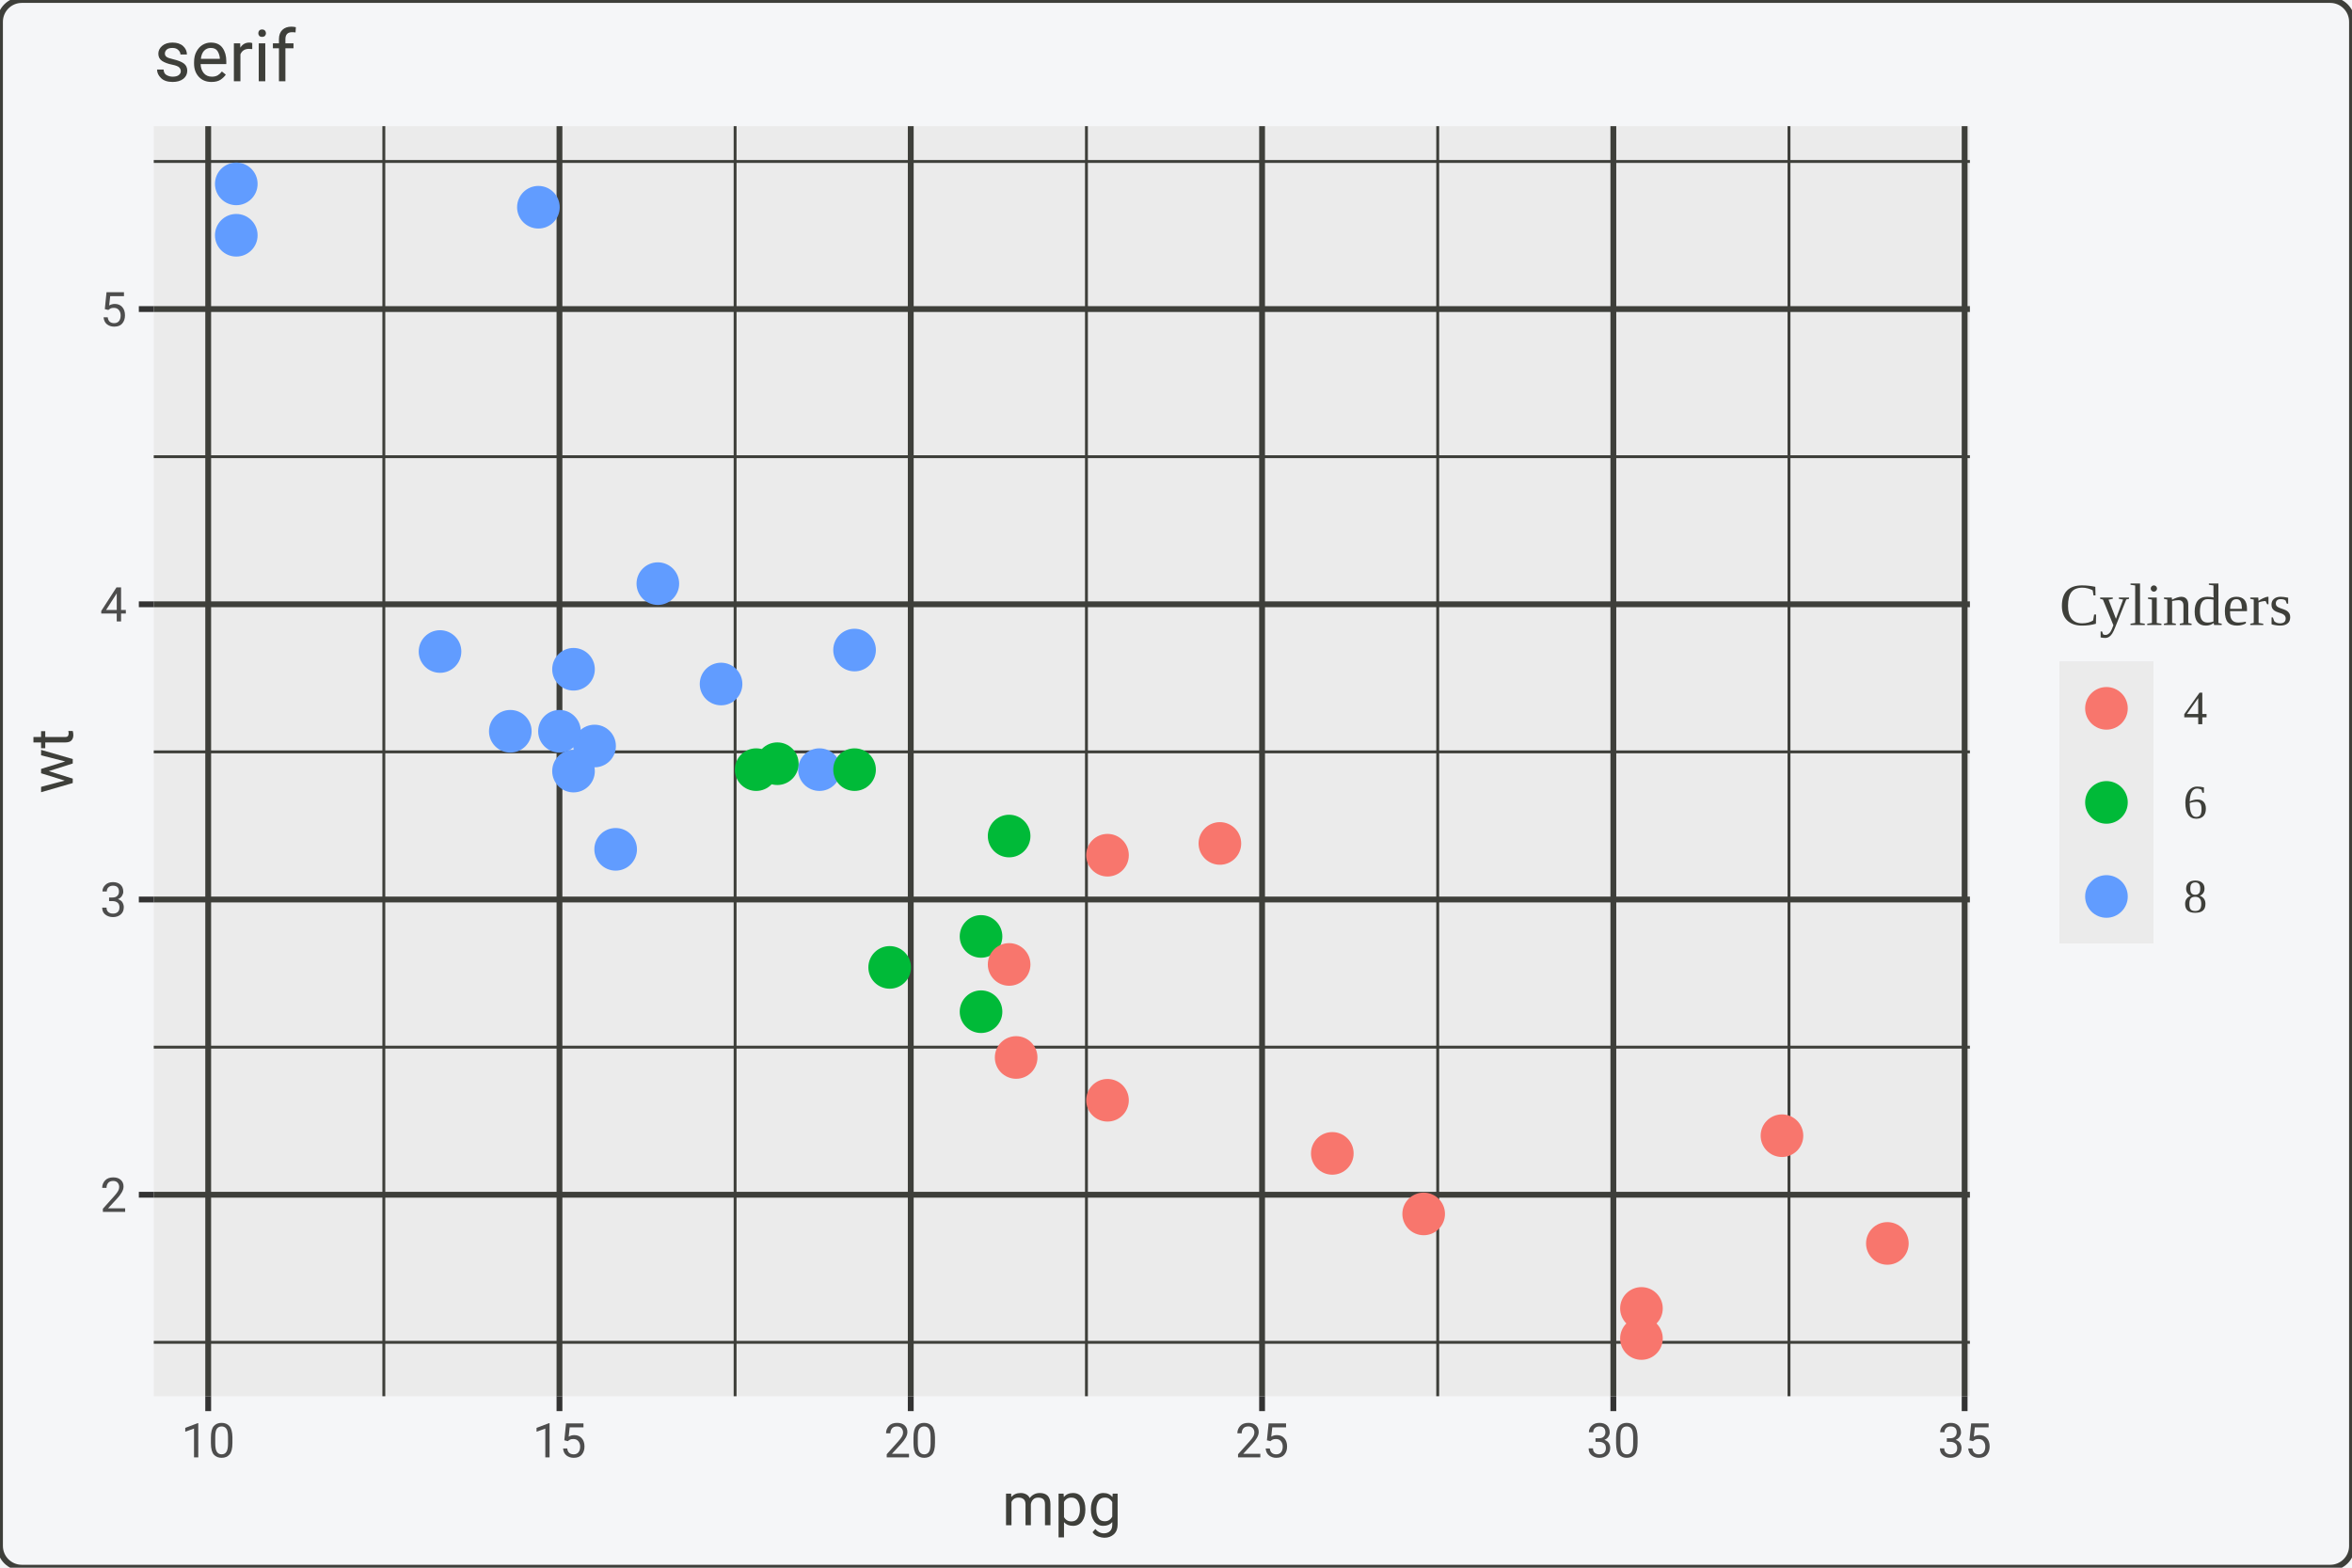
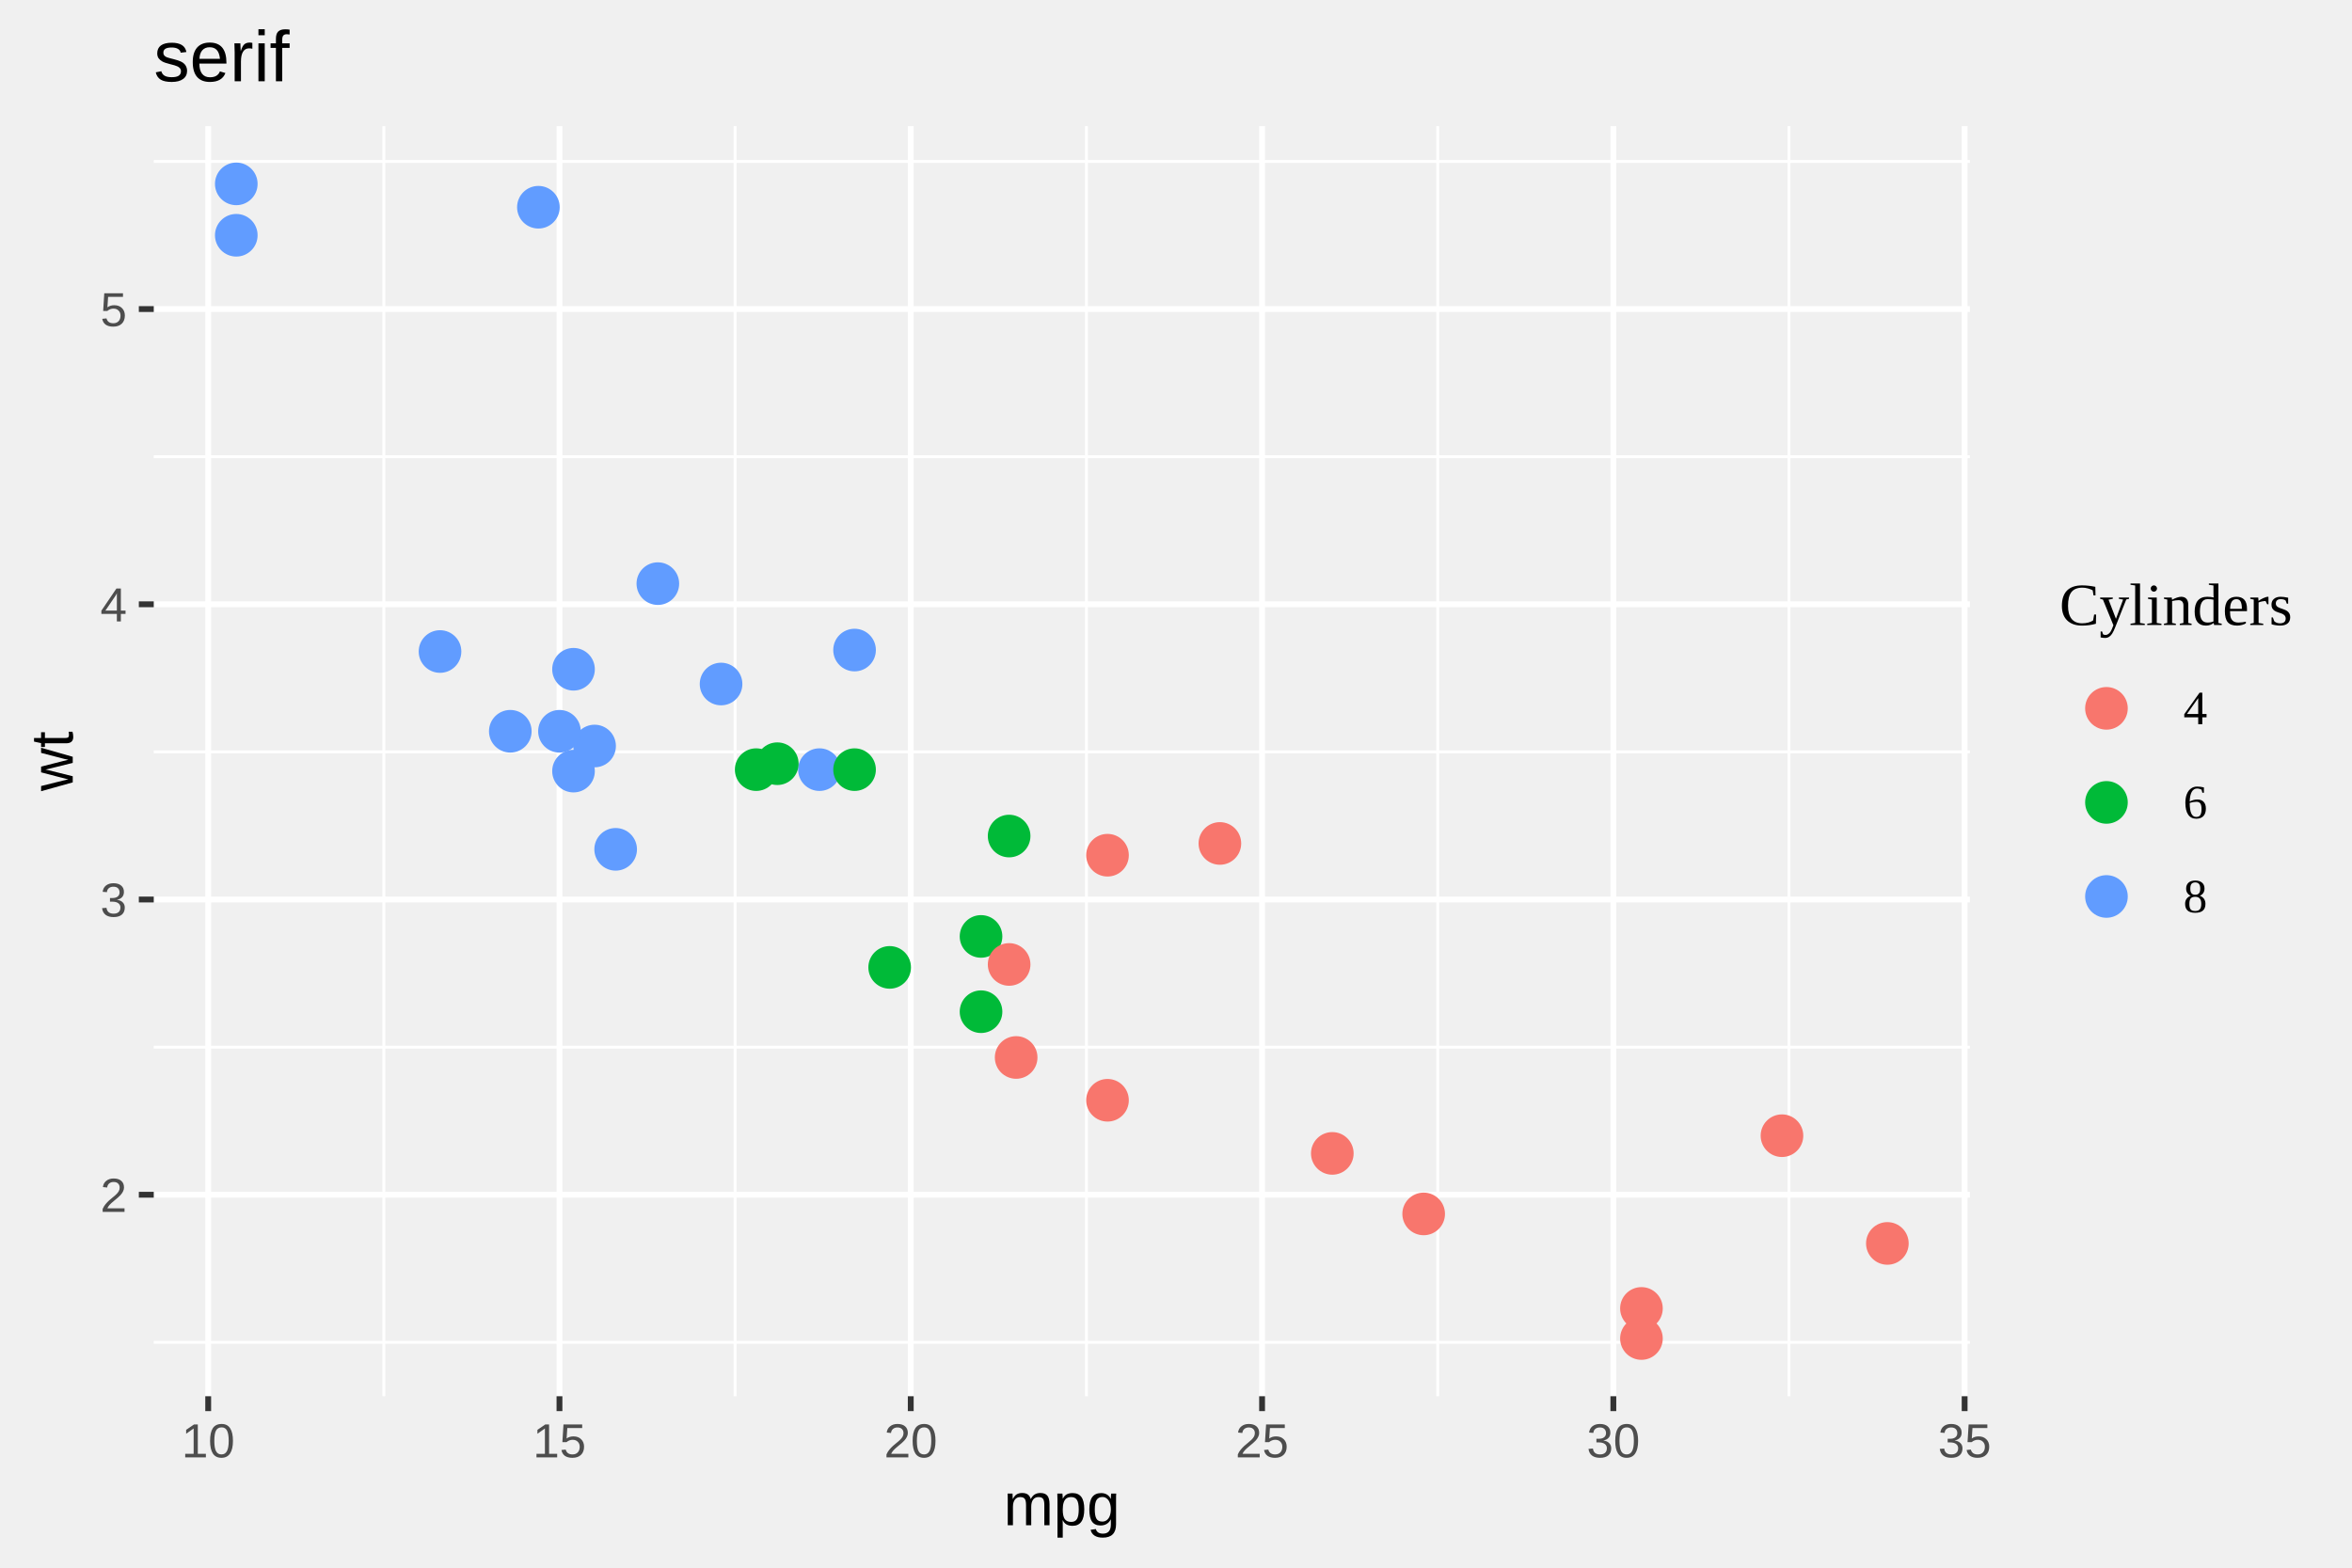
<svg xmlns="http://www.w3.org/2000/svg" width="432.00pt" height="288.00pt" viewBox="0 0 432.00 288.00">
  <g class="svglite">
    <defs>
      <style type="text/css">
-     /* theme-aware-processed */
-     .svglite line, .svglite polyline, .svglite polygon, .svglite path, .svglite circle {
+     .svglite line, .svglite polyline, .svglite polygon, .svglite path, .svglite rect, .svglite circle {
      fill: none;
-       stroke: #3E3F3A;
-       stroke-linecap: round;
-       stroke-linejoin: round;
-       stroke-miterlimit: 10.00;
-     }
-     .svglite &gt; g &gt; rect {
-       fill: none;
-       stroke: #3E3F3A;
+       stroke: #000000;
      stroke-linecap: round;
      stroke-linejoin: round;
      stroke-miterlimit: 10.00;
    }
    .svglite text {
      white-space: pre;
-       fill: #3E3F3A;
    }
    .svglite g.glyphgroup path {
      fill: inherit;
      stroke: none;
    }
  </style>
    </defs>
-     <rect class="svg-bg" width="100%" height="100%" style="stroke: none; fill: #F5F6F8;" />
+     <rect width="100%" height="100%" style="stroke: none; fill: none;" />
    <defs>
      <clipPath id="cpMC4wMHw0MzIuMDB8MC4wMHwyODguMDA=">
        <rect x="0.00" y="0.00" width="432.00" height="288.00" />
      </clipPath>
    </defs>
    <g clip-path="url(#cpMC4wMHw0MzIuMDB8MC4wMHwyODguMDA=)">
-       <rect rx="4" x="0" y="0.00" width="432.00" height="288.00" style="stroke-width: 1.07; stroke: #3E3F3A; fill: #F5F6F8;" />
+       <rect x="0" y="0.00" width="432.00" height="288.00" style="stroke-width: 1.07; stroke: none;" />
    </g>
    <defs>
      <clipPath id="cpMjguMjR8MzYxLjgyfDIzLjE4fDI1Ni41MA==">
        <rect x="28.24" y="23.18" width="333.58" height="233.33" />
      </clipPath>
    </defs>
    <g clip-path="url(#cpMjguMjR8MzYxLjgyfDIzLjE4fDI1Ni41MA==)">
-       <rect x="28.24" y="23.18" width="333.58" height="233.33" style="stroke-width: 1.07; stroke: none; fill: #EBEBEB;" />
-       <polyline points="28.24,246.60 361.82,246.60 " style="stroke-width: 0.53; stroke: #3E3F3A; stroke-linecap: butt;" />
-       <polyline points="28.24,192.37 361.82,192.37 " style="stroke-width: 0.53; stroke: #3E3F3A; stroke-linecap: butt;" />
-       <polyline points="28.24,138.13 361.82,138.13 " style="stroke-width: 0.53; stroke: #3E3F3A; stroke-linecap: butt;" />
-       <polyline points="28.24,83.90 361.82,83.90 " style="stroke-width: 0.53; stroke: #3E3F3A; stroke-linecap: butt;" />
-       <polyline points="28.24,29.66 361.82,29.66 " style="stroke-width: 0.53; stroke: #3E3F3A; stroke-linecap: butt;" />
-       <polyline points="70.50,256.50 70.50,23.18 " style="stroke-width: 0.53; stroke: #3E3F3A; stroke-linecap: butt;" />
-       <polyline points="135.02,256.50 135.02,23.18 " style="stroke-width: 0.53; stroke: #3E3F3A; stroke-linecap: butt;" />
-       <polyline points="199.55,256.50 199.55,23.18 " style="stroke-width: 0.53; stroke: #3E3F3A; stroke-linecap: butt;" />
-       <polyline points="264.07,256.50 264.07,23.18 " style="stroke-width: 0.53; stroke: #3E3F3A; stroke-linecap: butt;" />
-       <polyline points="328.59,256.50 328.59,23.18 " style="stroke-width: 0.53; stroke: #3E3F3A; stroke-linecap: butt;" />
-       <polyline points="28.24,219.49 361.82,219.49 " style="stroke-width: 1.07; stroke: #3E3F3A; stroke-linecap: butt;" />
-       <polyline points="28.24,165.25 361.82,165.25 " style="stroke-width: 1.07; stroke: #3E3F3A; stroke-linecap: butt;" />
-       <polyline points="28.24,111.01 361.82,111.01 " style="stroke-width: 1.07; stroke: #3E3F3A; stroke-linecap: butt;" />
-       <polyline points="28.24,56.78 361.82,56.78 " style="stroke-width: 1.07; stroke: #3E3F3A; stroke-linecap: butt;" />
-       <polyline points="38.24,256.50 38.24,23.18 " style="stroke-width: 1.07; stroke: #3E3F3A; stroke-linecap: butt;" />
-       <polyline points="102.76,256.50 102.76,23.18 " style="stroke-width: 1.07; stroke: #3E3F3A; stroke-linecap: butt;" />
-       <polyline points="167.28,256.50 167.28,23.18 " style="stroke-width: 1.07; stroke: #3E3F3A; stroke-linecap: butt;" />
-       <polyline points="231.81,256.50 231.81,23.18 " style="stroke-width: 1.07; stroke: #3E3F3A; stroke-linecap: butt;" />
-       <polyline points="296.33,256.50 296.33,23.18 " style="stroke-width: 1.07; stroke: #3E3F3A; stroke-linecap: butt;" />
-       <polyline points="360.85,256.50 360.85,23.18 " style="stroke-width: 1.07; stroke: #3E3F3A; stroke-linecap: butt;" />
+       <rect x="28.24" y="23.18" width="333.58" height="233.33" style="stroke-width: 1.07; stroke: none;" />
+       <polyline points="28.24,246.60 361.82,246.60 " style="stroke-width: 0.53; stroke: #FFFFFF; stroke-linecap: butt;" />
+       <polyline points="28.24,192.37 361.82,192.37 " style="stroke-width: 0.53; stroke: #FFFFFF; stroke-linecap: butt;" />
+       <polyline points="28.24,138.13 361.82,138.13 " style="stroke-width: 0.53; stroke: #FFFFFF; stroke-linecap: butt;" />
+       <polyline points="28.24,83.90 361.82,83.90 " style="stroke-width: 0.53; stroke: #FFFFFF; stroke-linecap: butt;" />
+       <polyline points="28.24,29.66 361.82,29.66 " style="stroke-width: 0.53; stroke: #FFFFFF; stroke-linecap: butt;" />
+       <polyline points="70.50,256.50 70.50,23.18 " style="stroke-width: 0.53; stroke: #FFFFFF; stroke-linecap: butt;" />
+       <polyline points="135.02,256.50 135.02,23.18 " style="stroke-width: 0.53; stroke: #FFFFFF; stroke-linecap: butt;" />
+       <polyline points="199.55,256.50 199.55,23.18 " style="stroke-width: 0.53; stroke: #FFFFFF; stroke-linecap: butt;" />
+       <polyline points="264.07,256.50 264.07,23.18 " style="stroke-width: 0.53; stroke: #FFFFFF; stroke-linecap: butt;" />
+       <polyline points="328.59,256.50 328.59,23.18 " style="stroke-width: 0.53; stroke: #FFFFFF; stroke-linecap: butt;" />
+       <polyline points="28.24,219.49 361.82,219.49 " style="stroke-width: 1.07; stroke: #FFFFFF; stroke-linecap: butt;" />
+       <polyline points="28.24,165.25 361.82,165.25 " style="stroke-width: 1.07; stroke: #FFFFFF; stroke-linecap: butt;" />
+       <polyline points="28.24,111.01 361.82,111.01 " style="stroke-width: 1.07; stroke: #FFFFFF; stroke-linecap: butt;" />
+       <polyline points="28.24,56.78 361.82,56.78 " style="stroke-width: 1.07; stroke: #FFFFFF; stroke-linecap: butt;" />
+       <polyline points="38.24,256.50 38.24,23.18 " style="stroke-width: 1.07; stroke: #FFFFFF; stroke-linecap: butt;" />
+       <polyline points="102.76,256.50 102.76,23.18 " style="stroke-width: 1.07; stroke: #FFFFFF; stroke-linecap: butt;" />
+       <polyline points="167.28,256.50 167.28,23.18 " style="stroke-width: 1.07; stroke: #FFFFFF; stroke-linecap: butt;" />
+       <polyline points="231.81,256.50 231.81,23.18 " style="stroke-width: 1.07; stroke: #FFFFFF; stroke-linecap: butt;" />
+       <polyline points="296.33,256.50 296.33,23.18 " style="stroke-width: 1.07; stroke: #FFFFFF; stroke-linecap: butt;" />
+       <polyline points="360.85,256.50 360.85,23.18 " style="stroke-width: 1.07; stroke: #FFFFFF; stroke-linecap: butt;" />
      <circle cx="180.19" cy="185.86" r="3.56" style="stroke-width: 0.71; stroke: #00BA38; fill: #00BA38;" />
      <circle cx="180.19" cy="172.03" r="3.56" style="stroke-width: 0.71; stroke: #00BA38; fill: #00BA38;" />
      <circle cx="203.42" cy="202.13" r="3.56" style="stroke-width: 0.71; stroke: #F8766D; fill: #F8766D;" />
      <circle cx="185.35" cy="153.59" r="3.56" style="stroke-width: 0.71; stroke: #00BA38; fill: #00BA38;" />
      <circle cx="150.51" cy="141.39" r="3.56" style="stroke-width: 0.71; stroke: #619CFF; fill: #619CFF;" />
      <circle cx="142.77" cy="140.30" r="3.56" style="stroke-width: 0.71; stroke: #00BA38; fill: #00BA38;" />
      <circle cx="93.73" cy="134.34" r="3.56" style="stroke-width: 0.71; stroke: #619CFF; fill: #619CFF;" />
      <circle cx="224.06" cy="154.95" r="3.56" style="stroke-width: 0.71; stroke: #F8766D; fill: #F8766D;" />
      <circle cx="203.42" cy="157.11" r="3.56" style="stroke-width: 0.71; stroke: #F8766D; fill: #F8766D;" />
      <circle cx="156.96" cy="141.39" r="3.56" style="stroke-width: 0.71; stroke: #00BA38; fill: #00BA38;" />
      <circle cx="138.89" cy="141.39" r="3.56" style="stroke-width: 0.71; stroke: #00BA38; fill: #00BA38;" />
      <circle cx="120.83" cy="107.22" r="3.56" style="stroke-width: 0.71; stroke: #619CFF; fill: #619CFF;" />
      <circle cx="132.44" cy="125.66" r="3.56" style="stroke-width: 0.71; stroke: #619CFF; fill: #619CFF;" />
      <circle cx="105.34" cy="122.95" r="3.56" style="stroke-width: 0.71; stroke: #619CFF; fill: #619CFF;" />
      <circle cx="43.40" cy="43.22" r="3.56" style="stroke-width: 0.71; stroke: #619CFF; fill: #619CFF;" />
      <circle cx="43.40" cy="33.78" r="3.56" style="stroke-width: 0.71; stroke: #619CFF; fill: #619CFF;" />
      <circle cx="98.89" cy="38.07" r="3.56" style="stroke-width: 0.71; stroke: #619CFF; fill: #619CFF;" />
      <circle cx="327.30" cy="208.64" r="3.56" style="stroke-width: 0.71; stroke: #F8766D; fill: #F8766D;" />
      <circle cx="301.49" cy="240.37" r="3.56" style="stroke-width: 0.71; stroke: #F8766D; fill: #F8766D;" />
      <circle cx="346.66" cy="228.43" r="3.56" style="stroke-width: 0.71; stroke: #F8766D; fill: #F8766D;" />
      <circle cx="186.64" cy="194.27" r="3.56" style="stroke-width: 0.71; stroke: #F8766D; fill: #F8766D;" />
      <circle cx="109.21" cy="137.05" r="3.56" style="stroke-width: 0.71; stroke: #619CFF; fill: #619CFF;" />
      <circle cx="105.34" cy="141.66" r="3.56" style="stroke-width: 0.71; stroke: #619CFF; fill: #619CFF;" />
      <circle cx="80.82" cy="119.69" r="3.56" style="stroke-width: 0.71; stroke: #619CFF; fill: #619CFF;" />
      <circle cx="156.96" cy="119.42" r="3.56" style="stroke-width: 0.71; stroke: #619CFF; fill: #619CFF;" />
      <circle cx="261.49" cy="223.01" r="3.56" style="stroke-width: 0.71; stroke: #F8766D; fill: #F8766D;" />
      <circle cx="244.71" cy="211.89" r="3.56" style="stroke-width: 0.71; stroke: #F8766D; fill: #F8766D;" />
      <circle cx="301.49" cy="245.90" r="3.56" style="stroke-width: 0.71; stroke: #F8766D; fill: #F8766D;" />
      <circle cx="113.08" cy="156.03" r="3.56" style="stroke-width: 0.71; stroke: #619CFF; fill: #619CFF;" />
      <circle cx="163.41" cy="177.72" r="3.56" style="stroke-width: 0.71; stroke: #00BA38; fill: #00BA38;" />
      <circle cx="102.76" cy="134.34" r="3.56" style="stroke-width: 0.71; stroke: #619CFF; fill: #619CFF;" />
      <circle cx="185.35" cy="177.18" r="3.56" style="stroke-width: 0.71; stroke: #F8766D; fill: #F8766D;" />
    </g>
    <g clip-path="url(#cpMC4wMHw0MzIuMDB8MC4wMHwyODguMDA=)">
-       <text x="23.31" y="222.64" text-anchor="end" style="font-size: 8.80px;fill: #4D4D4D; font-family: &quot;Roboto&quot;, -apple-system, BlinkMacSystemFont, &quot;Segoe UI&quot;, system-ui, sans-serif;" textLength="4.89px" lengthAdjust="spacingAndGlyphs">2</text>
-       <text x="23.31" y="168.40" text-anchor="end" style="font-size: 8.80px;fill: #4D4D4D; font-family: &quot;Roboto&quot;, -apple-system, BlinkMacSystemFont, &quot;Segoe UI&quot;, system-ui, sans-serif;" textLength="4.89px" lengthAdjust="spacingAndGlyphs">3</text>
-       <text x="23.31" y="114.16" text-anchor="end" style="font-size: 8.80px;fill: #4D4D4D; font-family: &quot;Roboto&quot;, -apple-system, BlinkMacSystemFont, &quot;Segoe UI&quot;, system-ui, sans-serif;" textLength="4.89px" lengthAdjust="spacingAndGlyphs">4</text>
-       <text x="23.31" y="59.93" text-anchor="end" style="font-size: 8.80px;fill: #4D4D4D; font-family: &quot;Roboto&quot;, -apple-system, BlinkMacSystemFont, &quot;Segoe UI&quot;, system-ui, sans-serif;" textLength="4.89px" lengthAdjust="spacingAndGlyphs">5</text>
+       <text x="23.31" y="222.64" text-anchor="end" style="font-size: 8.80px;fill: #4D4D4D; font-family: &quot;Arial&quot;;" textLength="4.89px" lengthAdjust="spacingAndGlyphs">2</text>
+       <text x="23.31" y="168.40" text-anchor="end" style="font-size: 8.80px;fill: #4D4D4D; font-family: &quot;Arial&quot;;" textLength="4.89px" lengthAdjust="spacingAndGlyphs">3</text>
+       <text x="23.31" y="114.16" text-anchor="end" style="font-size: 8.80px;fill: #4D4D4D; font-family: &quot;Arial&quot;;" textLength="4.89px" lengthAdjust="spacingAndGlyphs">4</text>
+       <text x="23.31" y="59.93" text-anchor="end" style="font-size: 8.80px;fill: #4D4D4D; font-family: &quot;Arial&quot;;" textLength="4.89px" lengthAdjust="spacingAndGlyphs">5</text>
      <polyline points="25.50,219.49 28.24,219.49 " style="stroke-width: 1.07; stroke: #333333; stroke-linecap: butt;" />
      <polyline points="25.50,165.25 28.24,165.25 " style="stroke-width: 1.07; stroke: #333333; stroke-linecap: butt;" />
      <polyline points="25.50,111.01 28.24,111.01 " style="stroke-width: 1.07; stroke: #333333; stroke-linecap: butt;" />
      <polyline points="25.50,56.78 28.24,56.78 " style="stroke-width: 1.07; stroke: #333333; stroke-linecap: butt;" />
      <polyline points="38.24,259.24 38.24,256.50 " style="stroke-width: 1.07; stroke: #333333; stroke-linecap: butt;" />
      <polyline points="102.76,259.24 102.76,256.50 " style="stroke-width: 1.07; stroke: #333333; stroke-linecap: butt;" />
      <polyline points="167.28,259.24 167.28,256.50 " style="stroke-width: 1.07; stroke: #333333; stroke-linecap: butt;" />
      <polyline points="231.81,259.24 231.81,256.50 " style="stroke-width: 1.07; stroke: #333333; stroke-linecap: butt;" />
      <polyline points="296.33,259.24 296.33,256.50 " style="stroke-width: 1.07; stroke: #333333; stroke-linecap: butt;" />
      <polyline points="360.85,259.24 360.85,256.50 " style="stroke-width: 1.07; stroke: #333333; stroke-linecap: butt;" />
-       <text x="38.24" y="267.74" text-anchor="middle" style="font-size: 8.80px;fill: #4D4D4D; font-family: &quot;Roboto&quot;, -apple-system, BlinkMacSystemFont, &quot;Segoe UI&quot;, system-ui, sans-serif;" textLength="9.78px" lengthAdjust="spacingAndGlyphs">10</text>
-       <text x="102.76" y="267.74" text-anchor="middle" style="font-size: 8.80px;fill: #4D4D4D; font-family: &quot;Roboto&quot;, -apple-system, BlinkMacSystemFont, &quot;Segoe UI&quot;, system-ui, sans-serif;" textLength="9.78px" lengthAdjust="spacingAndGlyphs">15</text>
-       <text x="167.28" y="267.74" text-anchor="middle" style="font-size: 8.80px;fill: #4D4D4D; font-family: &quot;Roboto&quot;, -apple-system, BlinkMacSystemFont, &quot;Segoe UI&quot;, system-ui, sans-serif;" textLength="9.78px" lengthAdjust="spacingAndGlyphs">20</text>
-       <text x="231.81" y="267.74" text-anchor="middle" style="font-size: 8.80px;fill: #4D4D4D; font-family: &quot;Roboto&quot;, -apple-system, BlinkMacSystemFont, &quot;Segoe UI&quot;, system-ui, sans-serif;" textLength="9.78px" lengthAdjust="spacingAndGlyphs">25</text>
-       <text x="296.33" y="267.74" text-anchor="middle" style="font-size: 8.80px;fill: #4D4D4D; font-family: &quot;Roboto&quot;, -apple-system, BlinkMacSystemFont, &quot;Segoe UI&quot;, system-ui, sans-serif;" textLength="9.78px" lengthAdjust="spacingAndGlyphs">30</text>
-       <text x="360.85" y="267.74" text-anchor="middle" style="font-size: 8.80px;fill: #4D4D4D; font-family: &quot;Roboto&quot;, -apple-system, BlinkMacSystemFont, &quot;Segoe UI&quot;, system-ui, sans-serif;" textLength="9.78px" lengthAdjust="spacingAndGlyphs">35</text>
-       <text x="195.03" y="280.20" text-anchor="middle" style="font-size: 11.00px; font-family: &quot;Roboto&quot;, -apple-system, BlinkMacSystemFont, &quot;Segoe UI&quot;, system-ui, sans-serif;" textLength="21.41px" lengthAdjust="spacingAndGlyphs">mpg</text>
-       <text transform="translate(13.36,139.84) rotate(-90)" text-anchor="middle" style="font-size: 11.00px; font-family: &quot;Roboto&quot;, -apple-system, BlinkMacSystemFont, &quot;Segoe UI&quot;, system-ui, sans-serif;" textLength="11.00px" lengthAdjust="spacingAndGlyphs">wt</text>
-       <rect rx="4" x="372.78" y="100.87" width="53.74" height="77.94" style="stroke-width: 1.07; stroke: none; fill: #F5F6F8;" />
+       <text x="38.24" y="267.74" text-anchor="middle" style="font-size: 8.80px;fill: #4D4D4D; font-family: &quot;Arial&quot;;" textLength="9.78px" lengthAdjust="spacingAndGlyphs">10</text>
+       <text x="102.76" y="267.74" text-anchor="middle" style="font-size: 8.80px;fill: #4D4D4D; font-family: &quot;Arial&quot;;" textLength="9.78px" lengthAdjust="spacingAndGlyphs">15</text>
+       <text x="167.28" y="267.74" text-anchor="middle" style="font-size: 8.80px;fill: #4D4D4D; font-family: &quot;Arial&quot;;" textLength="9.78px" lengthAdjust="spacingAndGlyphs">20</text>
+       <text x="231.81" y="267.74" text-anchor="middle" style="font-size: 8.80px;fill: #4D4D4D; font-family: &quot;Arial&quot;;" textLength="9.78px" lengthAdjust="spacingAndGlyphs">25</text>
+       <text x="296.33" y="267.74" text-anchor="middle" style="font-size: 8.80px;fill: #4D4D4D; font-family: &quot;Arial&quot;;" textLength="9.78px" lengthAdjust="spacingAndGlyphs">30</text>
+       <text x="360.85" y="267.74" text-anchor="middle" style="font-size: 8.80px;fill: #4D4D4D; font-family: &quot;Arial&quot;;" textLength="9.78px" lengthAdjust="spacingAndGlyphs">35</text>
+       <text x="195.03" y="280.20" text-anchor="middle" style="font-size: 11.00px; font-family: &quot;Arial&quot;;" textLength="21.41px" lengthAdjust="spacingAndGlyphs">mpg</text>
+       <text transform="translate(13.36,139.84) rotate(-90)" text-anchor="middle" style="font-size: 11.00px; font-family: &quot;Arial&quot;;" textLength="11.00px" lengthAdjust="spacingAndGlyphs">wt</text>
+       <rect x="372.78" y="100.87" width="53.74" height="77.94" style="stroke-width: 0.75; stroke: none;" />
+       <rect x="372.78" y="100.87" width="53.74" height="77.94" style="stroke-width: 1.07; stroke: none;" />
      <text x="378.26" y="114.82" style="font-size: 11.00px; font-family: &quot;Times New Roman&quot;;" textLength="42.78px" lengthAdjust="spacingAndGlyphs">Cylinders</text>
-       <rect x="378.26" y="121.49" width="17.28" height="17.28" style="stroke-width: 1.07; stroke: none; fill: #EBEBEB;" />
+       <rect x="378.26" y="121.49" width="17.28" height="17.28" style="stroke-width: 1.07; stroke: none;" />
      <circle cx="386.90" cy="130.13" r="3.56" style="stroke-width: 0.71; stroke: #F8766D; fill: #F8766D;" />
-       <rect x="378.26" y="138.77" width="17.28" height="17.28" style="stroke-width: 1.07; stroke: none; fill: #EBEBEB;" />
+       <rect x="378.26" y="138.77" width="17.28" height="17.28" style="stroke-width: 1.07; stroke: none;" />
      <circle cx="386.90" cy="147.41" r="3.56" style="stroke-width: 0.71; stroke: #00BA38; fill: #00BA38;" />
-       <rect x="378.26" y="156.05" width="17.28" height="17.28" style="stroke-width: 1.07; stroke: none; fill: #EBEBEB;" />
+       <rect x="378.26" y="156.05" width="17.28" height="17.28" style="stroke-width: 1.07; stroke: none;" />
      <circle cx="386.90" cy="164.69" r="3.56" style="stroke-width: 0.71; stroke: #619CFF; fill: #619CFF;" />
      <text x="401.02" y="133.05" style="font-size: 8.80px; font-family: &quot;Times New Roman&quot;;" textLength="4.41px" lengthAdjust="spacingAndGlyphs">4</text>
      <text x="401.02" y="150.33" style="font-size: 8.80px; font-family: &quot;Times New Roman&quot;;" textLength="4.41px" lengthAdjust="spacingAndGlyphs">6</text>
      <text x="401.02" y="167.61" style="font-size: 8.80px; font-family: &quot;Times New Roman&quot;;" textLength="4.41px" lengthAdjust="spacingAndGlyphs">8</text>
-       <text x="28.24" y="14.93" style="font-size: 13.20px; font-family: &quot;Roboto&quot;, -apple-system, BlinkMacSystemFont, &quot;Segoe UI&quot;, system-ui, sans-serif;" textLength="24.91px" lengthAdjust="spacingAndGlyphs">serif</text>
+       <text x="28.24" y="14.93" style="font-size: 13.20px; font-family: &quot;Arial&quot;;" textLength="24.91px" lengthAdjust="spacingAndGlyphs">serif</text>
    </g>
  </g>
</svg>
